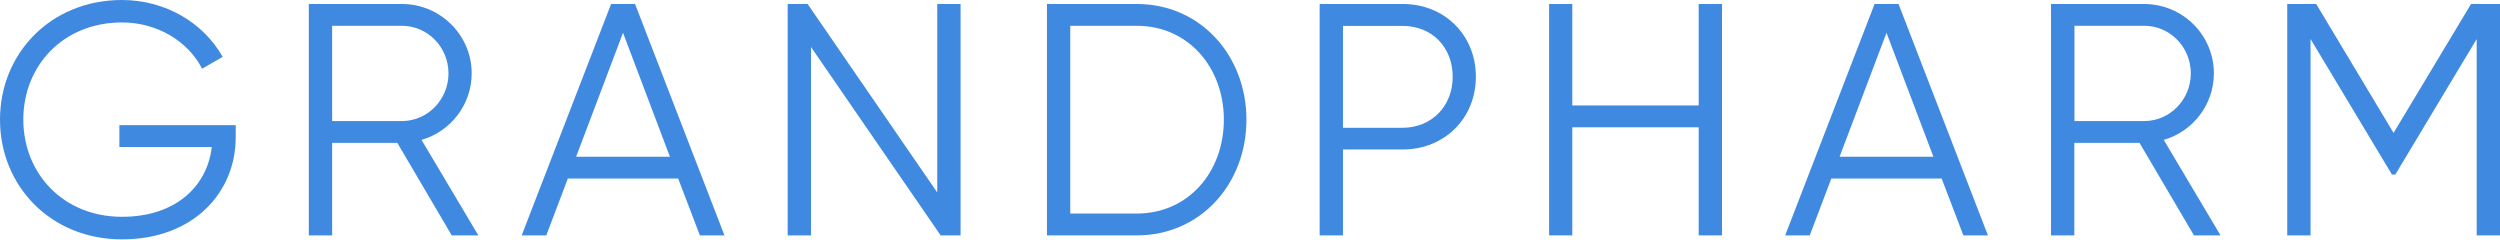
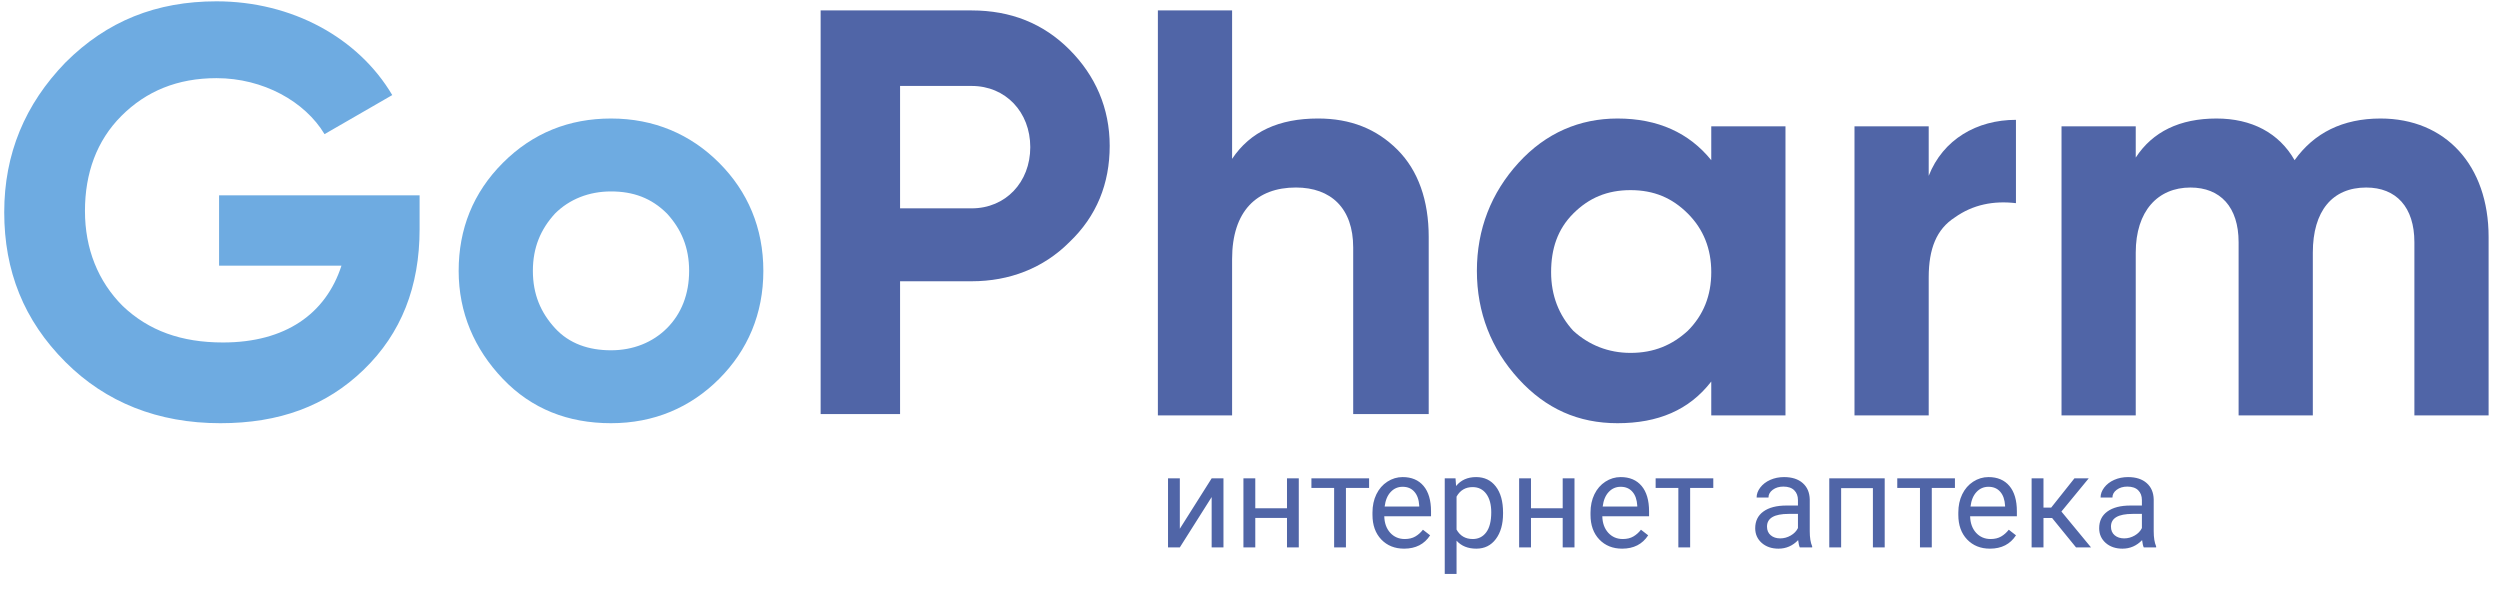
- <svg xmlns="http://www.w3.org/2000/svg" width="188" height="18" viewBox="0 0 188 18" fill="none">
-   <path fill-rule="evenodd" clip-rule="evenodd" d="M17.726 10.322C17.726 14.475 14.549 18 9.174 18C3.8 18 0 13.969 0 9C0 4.031 3.8 0 9.174 0C12.446 0 15.303 1.716 16.745 4.275L15.199 5.166C14.124 3.075 11.795 1.688 9.174 1.688C4.752 1.688 1.754 4.941 1.754 8.991C1.754 13.041 4.752 16.303 9.174 16.303C13.247 16.303 15.595 13.969 15.925 11.053H8.976V9.412H17.726V10.322V10.322Z" fill="#3F8AE0" />
-   <path fill-rule="evenodd" clip-rule="evenodd" d="M29.879 10.744H24.976V17.7H23.223V0.3H30.219C33.113 0.3 35.471 2.634 35.471 5.522C35.471 7.884 33.868 9.9 31.699 10.519L35.97 17.7H33.971L29.879 10.744ZM24.976 9.103H30.228C32.152 9.103 33.726 7.49 33.726 5.522C33.726 3.534 32.152 1.94 30.228 1.94H24.976V9.103V9.103Z" fill="#3F8AE0" />
-   <path fill-rule="evenodd" clip-rule="evenodd" d="M50.999 13.425H42.702L41.081 17.7H39.232L45.955 0.3H47.756L54.479 17.7H52.631L50.999 13.425ZM50.377 11.784L46.851 2.465L43.325 11.784H50.377Z" fill="#3F8AE0" />
-   <path fill-rule="evenodd" clip-rule="evenodd" d="M72.235 0.3V17.7H70.736L60.986 3.534V17.7H59.232V0.3H60.732L70.481 14.475V0.3H72.235Z" fill="#3F8AE0" />
-   <path fill-rule="evenodd" clip-rule="evenodd" d="M93.732 9C93.732 13.8 90.309 17.7 85.481 17.7H78.731V0.3H85.481C90.309 0.3 93.732 4.209 93.732 9ZM92.034 9C92.034 5.1 89.385 1.94 85.481 1.94H80.484V16.059H85.481C89.385 16.059 92.034 12.909 92.034 9Z" fill="#3F8AE0" />
-   <path fill-rule="evenodd" clip-rule="evenodd" d="M110.986 5.775C110.986 8.878 108.639 11.24 105.49 11.24H100.992V17.7H99.238V0.3H105.49C108.639 0.3 110.986 2.644 110.986 5.775ZM109.242 5.775C109.242 3.534 107.668 1.95 105.49 1.95H100.992V9.609H105.49C107.658 9.6 109.242 7.987 109.242 5.775Z" fill="#3F8AE0" />
-   <path fill-rule="evenodd" clip-rule="evenodd" d="M129.494 0.3V17.7H127.741V9.572H118.237V17.7H116.492V0.3H118.237V7.931H127.741V0.3H129.494Z" fill="#3F8AE0" />
-   <path fill-rule="evenodd" clip-rule="evenodd" d="M146.013 13.425H137.716L136.094 17.7H134.246L140.969 0.3H142.77L149.492 17.7H147.644L146.013 13.425ZM145.391 11.784L141.865 2.465L138.338 11.784H145.391Z" fill="#3F8AE0" />
-   <path fill-rule="evenodd" clip-rule="evenodd" d="M160.893 10.744H155.99V17.7H154.236V0.3H161.232C164.136 0.3 166.484 2.634 166.484 5.522C166.484 7.884 164.881 9.9 162.713 10.519L166.984 17.7H164.985L160.893 10.744ZM156 9.103H161.251C163.175 9.103 164.749 7.49 164.749 5.522C164.749 3.534 163.175 1.94 161.251 1.94H156V9.103Z" fill="#3F8AE0" />
-   <path fill-rule="evenodd" clip-rule="evenodd" d="M188.001 17.7H186.247V2.934L180.128 13.125H179.873L173.754 2.934V17.7H172V0.3H174.178L179.996 9.994L185.823 0.3H188.001V17.7Z" fill="#3F8AE0" />
+ <svg xmlns="http://www.w3.org/2000/svg" width="192" height="46" viewBox="0 0 192 46" fill="none">
+   <path d="M32.225 15.202V17.602C32.225 22.002 30.825 25.602 27.925 28.402C25.025 31.202 21.425 32.502 16.925 32.502C12.125 32.502 8.125 30.902 5.025 27.802C1.825 24.602 0.325 20.802 0.325 16.302C0.325 11.802 1.925 8.002 5.025 4.802C8.225 1.602 12.025 0.102 16.625 0.102C22.425 0.102 27.525 2.902 30.125 7.302L24.925 10.302C23.425 7.802 20.225 6.002 16.625 6.002C13.625 6.002 11.225 7.002 9.325 8.902C7.425 10.802 6.525 13.302 6.525 16.202C6.525 19.102 7.525 21.602 9.425 23.502C11.425 25.402 13.925 26.302 17.125 26.302C21.925 26.302 25.025 24.102 26.225 20.402H16.825V15.002H32.225V15.202Z" fill="#6EABE1" />
+   <path d="M46.925 32.502C43.625 32.502 40.825 31.402 38.625 29.102C36.425 26.802 35.225 24.002 35.225 20.802C35.225 17.602 36.325 14.802 38.625 12.502C40.925 10.202 43.725 9.102 46.925 9.102C50.225 9.102 53.025 10.302 55.225 12.502C57.425 14.702 58.625 17.502 58.625 20.802C58.625 24.102 57.425 26.902 55.225 29.102C53.025 31.302 50.225 32.502 46.925 32.502ZM46.925 26.902C48.625 26.902 50.125 26.302 51.225 25.202C52.325 24.102 52.925 22.602 52.925 20.802C52.925 19.002 52.325 17.602 51.225 16.402C50.025 15.202 48.625 14.702 46.925 14.702C45.225 14.702 43.725 15.302 42.625 16.402C41.525 17.602 40.925 19.002 40.925 20.802C40.925 22.602 41.525 24.002 42.625 25.202C43.725 26.402 45.225 26.902 46.925 26.902Z" fill="#6EABE1" />
+   <path d="M74.625 0.801C77.625 0.801 80.125 1.801 82.125 3.801C84.125 5.801 85.225 8.301 85.225 11.201C85.225 14.101 84.225 16.601 82.125 18.601C80.125 20.601 77.525 21.601 74.625 21.601H69.125V31.801H63.025V0.801H74.625ZM74.625 16.001C77.225 16.001 79.125 14.001 79.125 11.301C79.125 8.601 77.225 6.601 74.625 6.601H69.125V16.001H74.625Z" fill="#5065A7" />
+   <path d="M107.325 11.501C108.925 13.101 109.725 15.401 109.725 18.201V31.801H103.925V19.001C103.925 16.001 102.225 14.401 99.525 14.401C96.525 14.401 94.625 16.201 94.625 19.901V31.901H88.925V0.801H94.625V12.201C96.025 10.101 98.225 9.101 101.225 9.101C103.725 9.101 105.725 9.901 107.325 11.501Z" fill="#5065A7" />
+   <path d="M131.425 9.702H137.125V31.902H131.425V29.302C129.725 31.502 127.325 32.502 124.225 32.502C121.225 32.502 118.725 31.402 116.625 29.102C114.525 26.802 113.425 24.002 113.425 20.802C113.425 17.602 114.525 14.802 116.625 12.502C118.725 10.202 121.325 9.102 124.225 9.102C127.325 9.102 129.725 10.202 131.425 12.302V9.702ZM125.225 27.102C127.025 27.102 128.425 26.502 129.625 25.402C130.825 24.202 131.425 22.702 131.425 20.902C131.425 19.102 130.825 17.602 129.625 16.402C128.425 15.202 127.025 14.602 125.225 14.602C123.425 14.602 122.025 15.202 120.825 16.402C119.625 17.602 119.125 19.102 119.125 20.902C119.125 22.702 119.725 24.202 120.825 25.402C122.025 26.502 123.525 27.102 125.225 27.102Z" fill="#5065A7" />
+   <path d="M148.125 13.503C149.225 10.703 151.825 9.203 154.825 9.203V15.603C153.125 15.403 151.525 15.703 150.125 16.703C148.725 17.603 148.125 19.103 148.125 21.303V31.903H142.425V9.703H148.125V13.503Z" fill="#5065A7" />
+   <path d="M191.125 18.202V31.902H185.425V18.602C185.425 15.902 184.025 14.402 181.725 14.402C179.125 14.402 177.625 16.202 177.625 19.402V31.902H171.925V18.602C171.925 15.902 170.525 14.402 168.225 14.402C165.725 14.402 164.025 16.202 164.025 19.402V31.902H158.325V9.702H164.025V12.102C165.325 10.102 167.425 9.102 170.225 9.102C172.925 9.102 175.025 10.202 176.225 12.302C177.725 10.202 179.925 9.102 182.825 9.102C187.825 9.102 191.125 12.702 191.125 18.202Z" fill="#5065A7" />
+   <path d="M93.055 36.738H93.962V42.039H93.055V38.174L90.611 42.039H89.704V36.738H90.611V40.608L93.055 36.738ZM99.747 42.039H98.841V39.776H96.406V42.039H95.495V36.738H96.406V39.036H98.841V36.738H99.747V42.039ZM105.146 37.473H103.368V42.039H102.461V37.473H100.717V36.738H105.146V37.473ZM107.836 42.137C107.117 42.137 106.533 41.902 106.082 41.432C105.631 40.958 105.406 40.326 105.406 39.536V39.369C105.406 38.843 105.505 38.375 105.705 37.963C105.907 37.548 106.188 37.225 106.547 36.993C106.91 36.758 107.302 36.64 107.723 36.64C108.412 36.64 108.948 36.867 109.33 37.321C109.712 37.775 109.903 38.425 109.903 39.271V39.648H106.312C106.325 40.171 106.477 40.594 106.768 40.917C107.062 41.237 107.434 41.397 107.885 41.397C108.205 41.397 108.476 41.332 108.698 41.201C108.92 41.071 109.114 40.898 109.281 40.682L109.834 41.113C109.39 41.796 108.724 42.137 107.836 42.137ZM107.723 37.385C107.357 37.385 107.05 37.519 106.802 37.787C106.554 38.051 106.4 38.423 106.341 38.904H108.997V38.835C108.971 38.375 108.847 38.019 108.624 37.767C108.402 37.512 108.102 37.385 107.723 37.385ZM115.434 39.447C115.434 40.254 115.25 40.904 114.881 41.397C114.511 41.891 114.012 42.137 113.381 42.137C112.738 42.137 112.232 41.933 111.863 41.525V44.077H110.956V36.738H111.784L111.828 37.326C112.197 36.869 112.71 36.64 113.367 36.64C114.004 36.64 114.507 36.88 114.876 37.36C115.248 37.841 115.434 38.508 115.434 39.364V39.447ZM114.528 39.345C114.528 38.747 114.4 38.275 114.146 37.929C113.891 37.583 113.541 37.409 113.097 37.409C112.549 37.409 112.137 37.653 111.863 38.139V40.672C112.134 41.156 112.549 41.397 113.107 41.397C113.541 41.397 113.886 41.226 114.141 40.883C114.399 40.537 114.528 40.024 114.528 39.345ZM120.921 42.039H120.015V39.776H117.58V42.039H116.669V36.738H117.58V39.036H120.015V36.738H120.921V42.039ZM124.581 42.137C123.862 42.137 123.278 41.902 122.827 41.432C122.376 40.958 122.151 40.326 122.151 39.536V39.369C122.151 38.843 122.25 38.375 122.45 37.963C122.652 37.548 122.933 37.225 123.292 36.993C123.655 36.758 124.047 36.64 124.468 36.64C125.157 36.64 125.693 36.867 126.075 37.321C126.457 37.775 126.648 38.425 126.648 39.271V39.648H123.057C123.07 40.171 123.222 40.594 123.513 40.917C123.807 41.237 124.179 41.397 124.63 41.397C124.95 41.397 125.221 41.332 125.443 41.201C125.665 41.071 125.859 40.898 126.026 40.682L126.58 41.113C126.135 41.796 125.469 42.137 124.581 42.137ZM124.468 37.385C124.102 37.385 123.795 37.519 123.547 37.787C123.299 38.051 123.145 38.423 123.086 38.904H125.742V38.835C125.716 38.375 125.592 38.019 125.369 37.767C125.147 37.512 124.847 37.385 124.468 37.385ZM131.581 37.473H129.803V42.039H128.897V37.473H127.153V36.738H131.581V37.473ZM138.225 42.039C138.172 41.934 138.13 41.748 138.097 41.481C137.676 41.918 137.173 42.137 136.588 42.137C136.066 42.137 135.636 41.99 135.3 41.696C134.967 41.399 134.8 41.023 134.8 40.569C134.8 40.017 135.009 39.59 135.427 39.286C135.849 38.979 136.44 38.825 137.201 38.825H138.083V38.409C138.083 38.092 137.988 37.841 137.798 37.654C137.609 37.465 137.33 37.37 136.961 37.37C136.637 37.37 136.366 37.452 136.147 37.615C135.929 37.779 135.819 37.976 135.819 38.208H134.908C134.908 37.943 135.001 37.689 135.187 37.444C135.377 37.196 135.631 36.999 135.951 36.856C136.275 36.712 136.629 36.64 137.015 36.64C137.625 36.64 138.104 36.794 138.45 37.101C138.796 37.404 138.976 37.824 138.989 38.36V40.8C138.989 41.286 139.051 41.673 139.175 41.961V42.039H138.225ZM136.721 41.348C137.005 41.348 137.274 41.275 137.529 41.128C137.784 40.981 137.968 40.79 138.083 40.555V39.467H137.372C136.262 39.467 135.706 39.792 135.706 40.442C135.706 40.726 135.801 40.948 135.991 41.108C136.18 41.268 136.423 41.348 136.721 41.348ZM144.745 42.039H143.839V37.488H141.399V42.039H140.488V36.738H144.745V42.039ZM150.139 37.473H148.361V42.039H147.454V37.473H145.71V36.738H150.139V37.473ZM152.829 42.137C152.11 42.137 151.526 41.902 151.075 41.432C150.624 40.958 150.399 40.326 150.399 39.536V39.369C150.399 38.843 150.498 38.375 150.698 37.963C150.9 37.548 151.181 37.225 151.54 36.993C151.903 36.758 152.295 36.64 152.716 36.64C153.405 36.64 153.941 36.867 154.323 37.321C154.705 37.775 154.896 38.425 154.896 39.271V39.648H151.305C151.318 40.171 151.47 40.594 151.761 40.917C152.055 41.237 152.427 41.397 152.878 41.397C153.198 41.397 153.469 41.332 153.691 41.201C153.913 41.071 154.107 40.898 154.274 40.682L154.828 41.113C154.383 41.796 153.717 42.137 152.829 42.137ZM152.716 37.385C152.35 37.385 152.043 37.519 151.795 37.787C151.547 38.051 151.393 38.423 151.335 38.904H153.99V38.835C153.964 38.375 153.84 38.019 153.617 37.767C153.395 37.512 153.095 37.385 152.716 37.385ZM157.6 39.781H156.939V42.039H156.028V36.738H156.939V38.982H157.532L159.315 36.738H160.413L158.316 39.286L160.589 42.039H159.438L157.6 39.781ZM164.64 42.039C164.588 41.934 164.546 41.748 164.513 41.481C164.092 41.918 163.589 42.137 163.004 42.137C162.482 42.137 162.052 41.99 161.716 41.696C161.383 41.399 161.216 41.023 161.216 40.569C161.216 40.017 161.425 39.59 161.843 39.286C162.264 38.979 162.856 38.825 163.617 38.825H164.498V38.409C164.498 38.092 164.404 37.841 164.214 37.654C164.025 37.465 163.746 37.37 163.376 37.37C163.053 37.37 162.782 37.452 162.563 37.615C162.344 37.779 162.235 37.976 162.235 38.208H161.324C161.324 37.943 161.417 37.689 161.603 37.444C161.792 37.196 162.047 36.999 162.367 36.856C162.691 36.712 163.045 36.64 163.43 36.64C164.041 36.64 164.52 36.794 164.866 37.101C165.212 37.404 165.392 37.824 165.405 38.36V40.8C165.405 41.286 165.467 41.673 165.591 41.961V42.039H164.64ZM163.136 41.348C163.421 41.348 163.69 41.275 163.945 41.128C164.199 40.981 164.384 40.79 164.498 40.555V39.467H163.788C162.678 39.467 162.122 39.792 162.122 40.442C162.122 40.726 162.217 40.948 162.406 41.108C162.596 41.268 162.839 41.348 163.136 41.348Z" fill="#5065A7" />
</svg>
